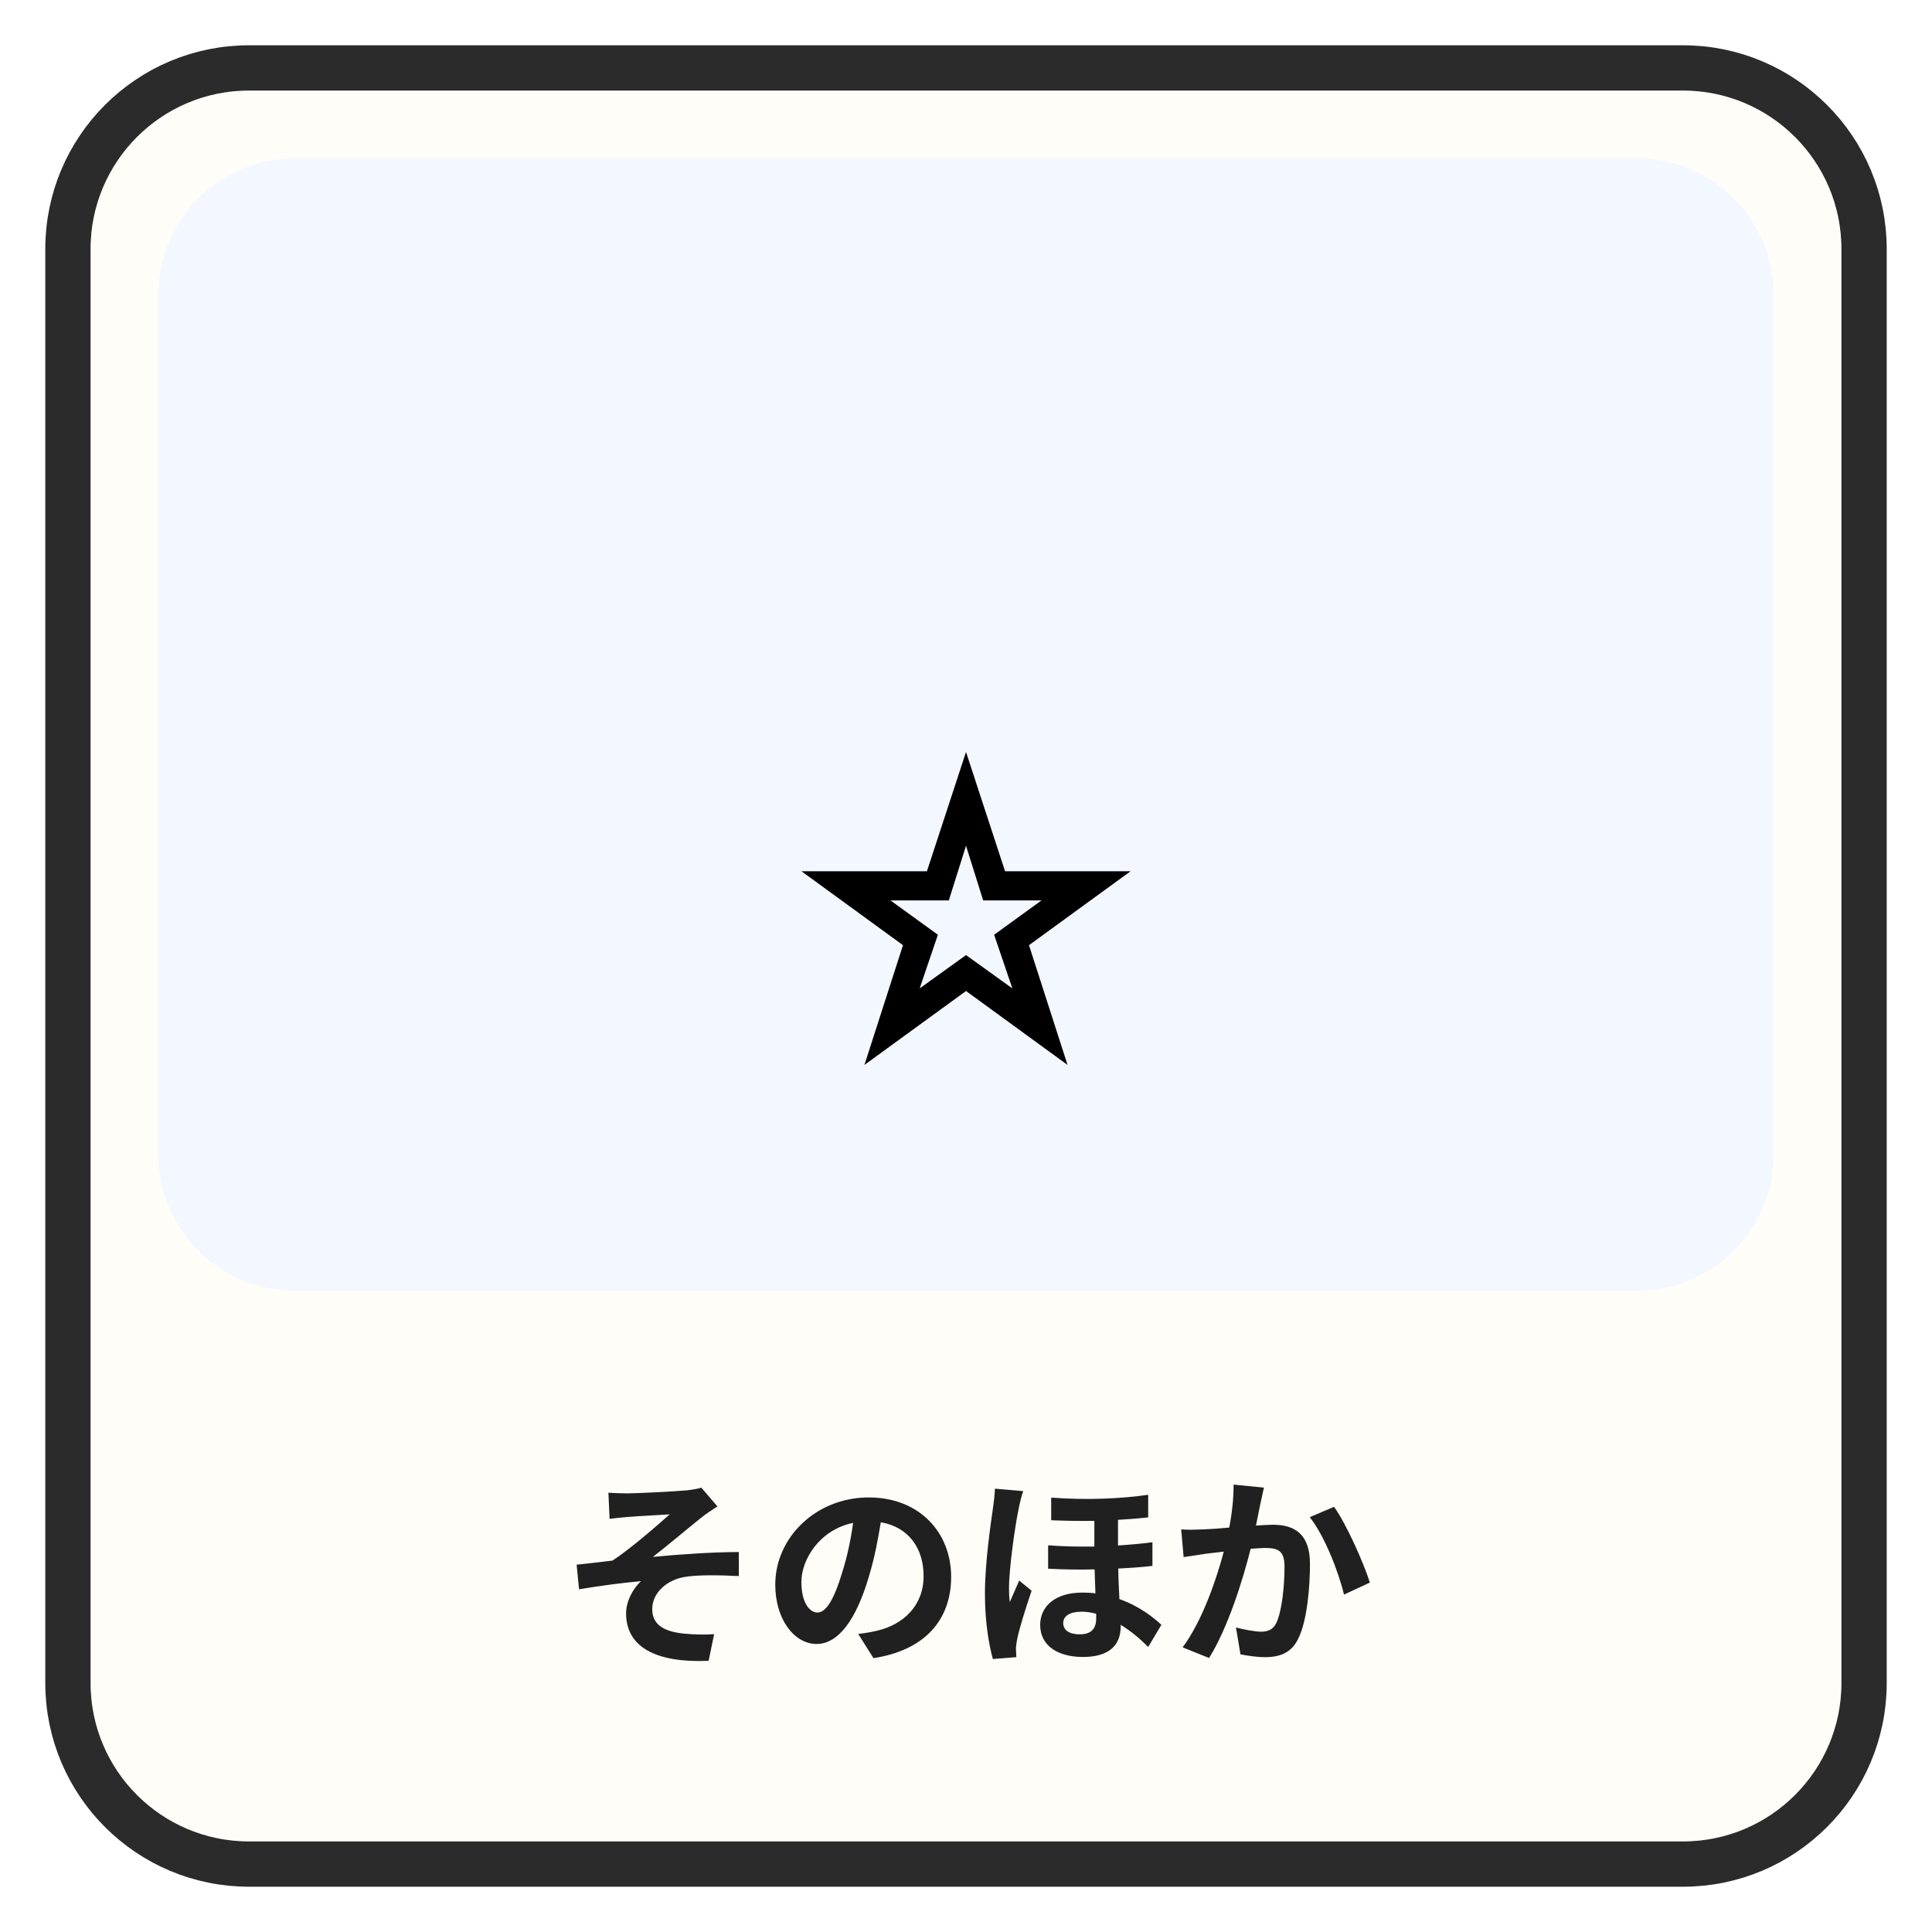
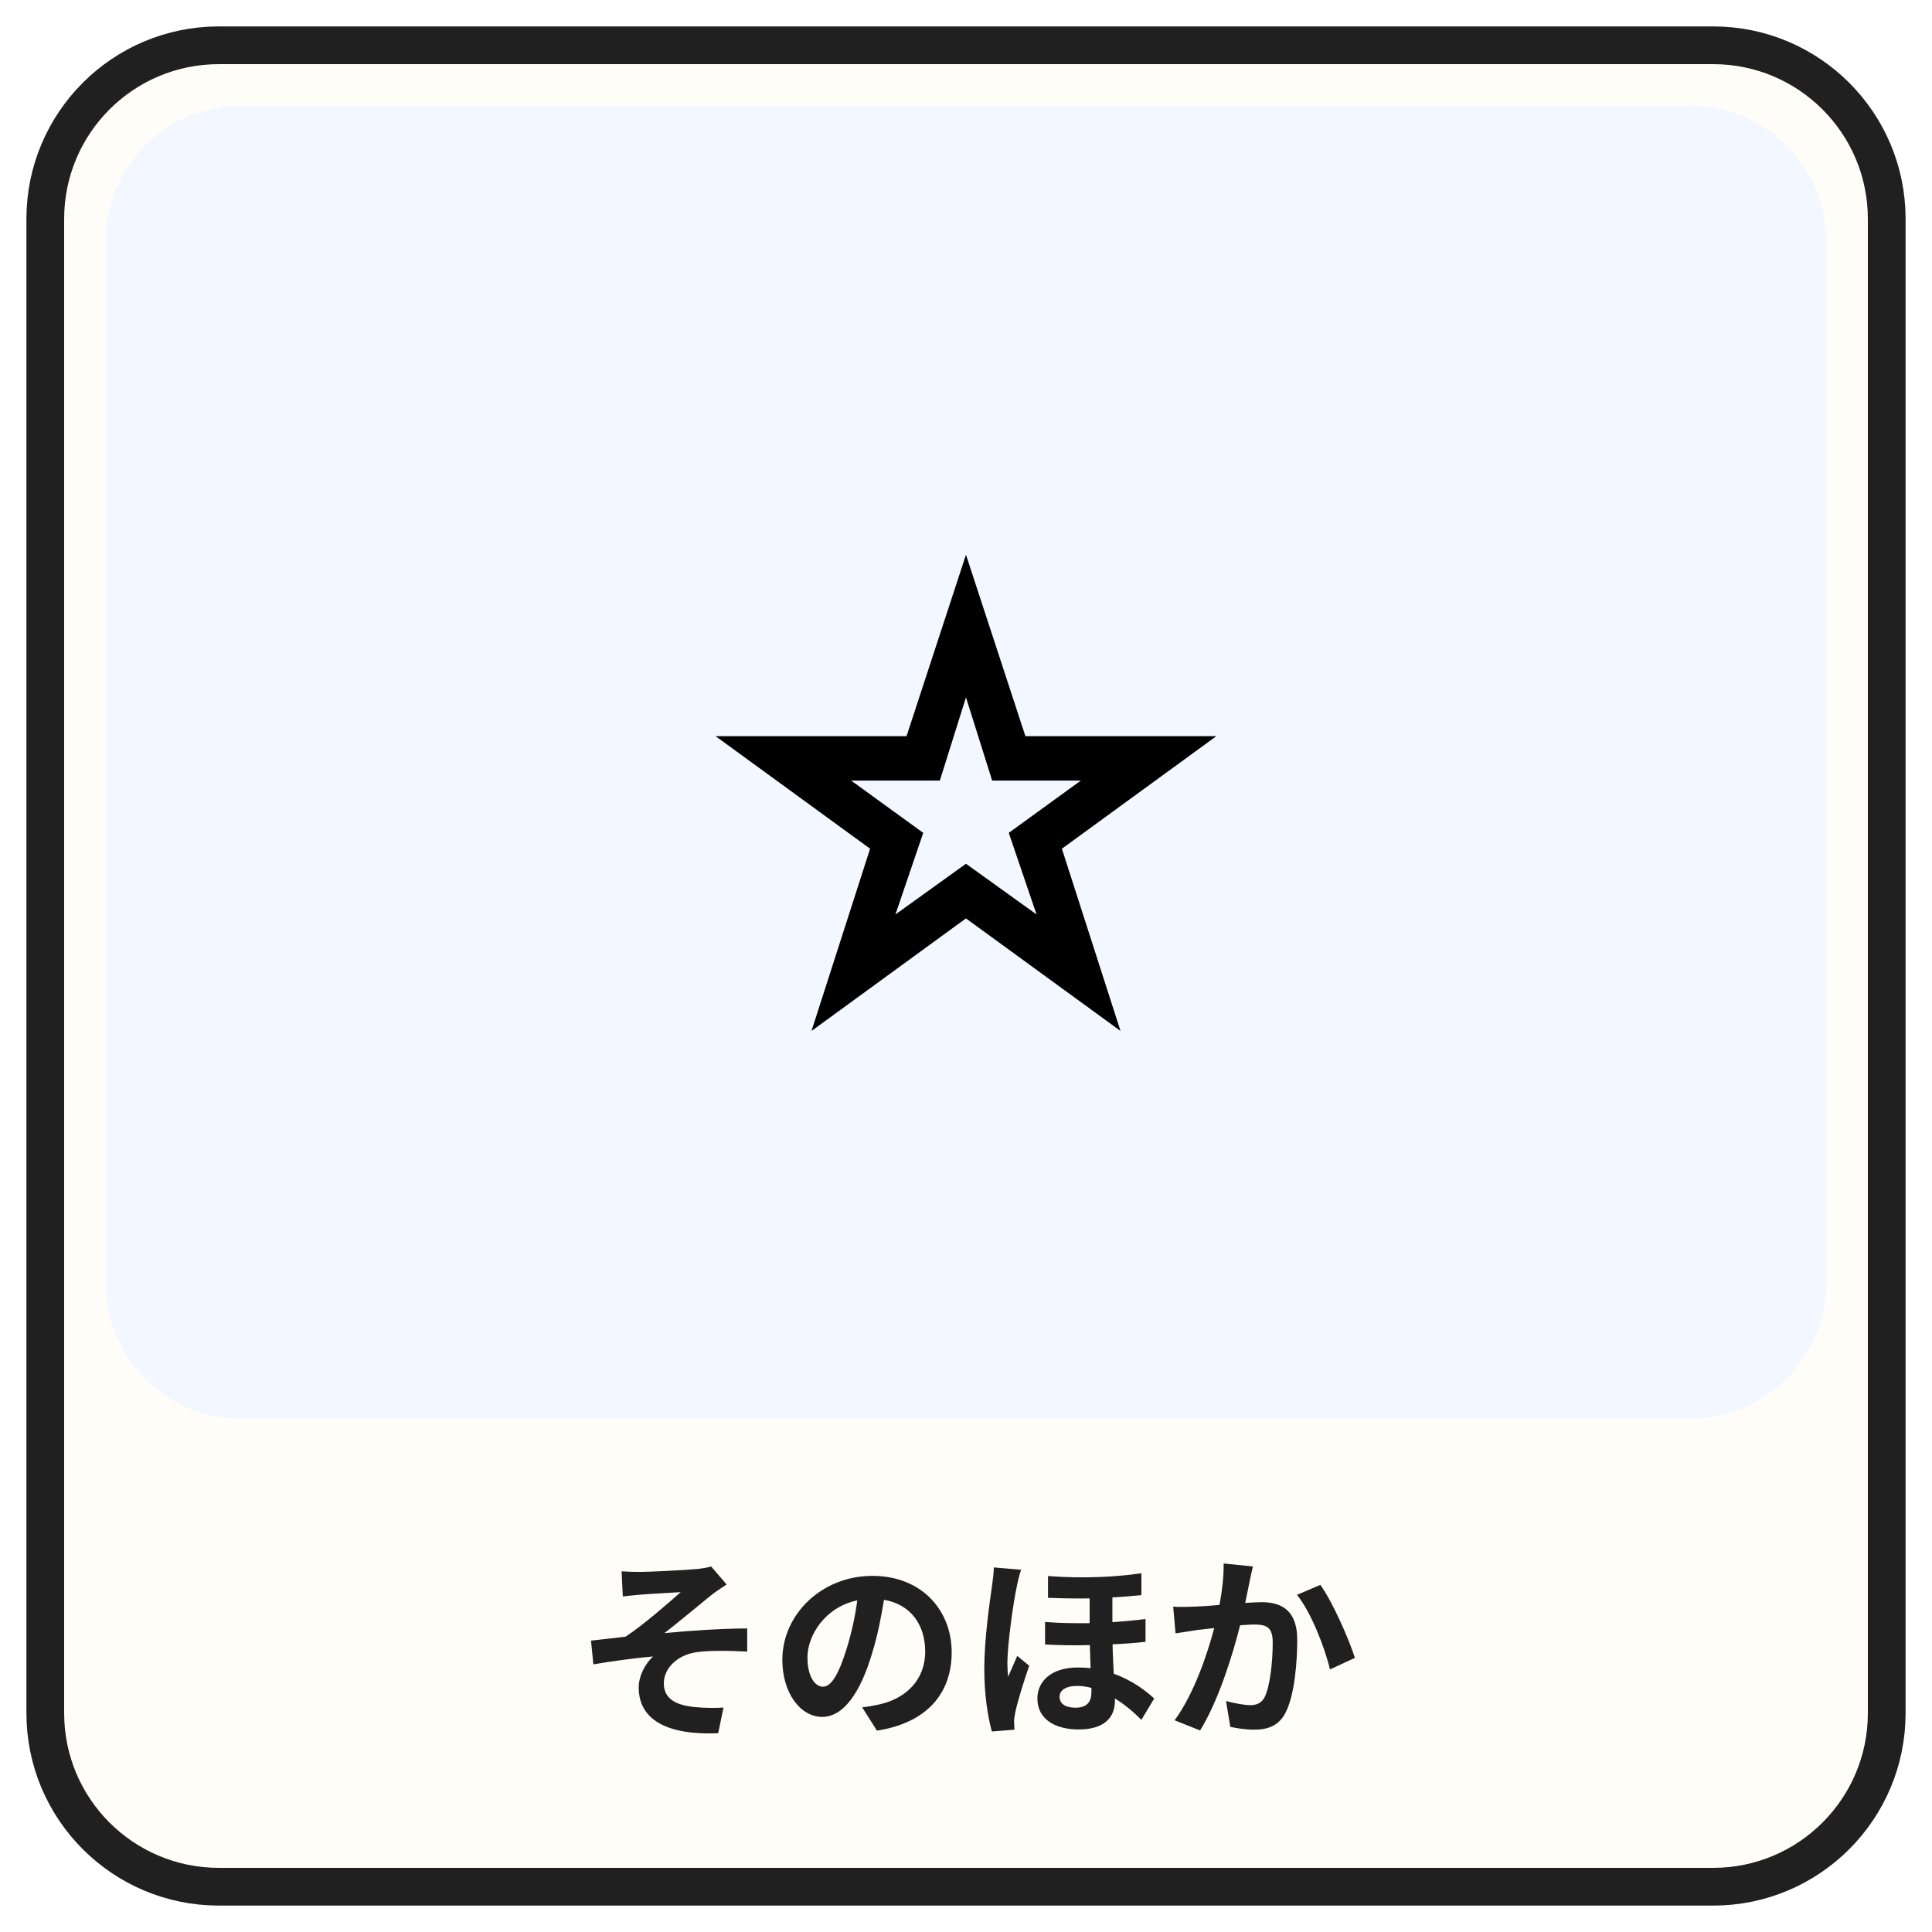
<svg xmlns="http://www.w3.org/2000/svg" width="512" height="512" viewBox="0 0 512 512">
-   <rect x="18" y="18" width="476" height="476" rx="48" fill="#fffdf8" stroke="#2b2b2b" stroke-width="12" />
-   <rect x="42" y="42" width="428" height="300" rx="36" fill="#f3f7ff" />
-   <text x="256" y="242" text-anchor="middle" dominant-baseline="middle" font-size="138" font-family="Apple Color Emoji, Segoe UI Emoji, Noto Color Emoji, sans-serif">⭐</text>
-   <text x="256" y="418" text-anchor="middle" dominant-baseline="middle" font-size="54" font-weight="700" font-family="Hiragino Sans, Yu Gothic, Meiryo, sans-serif" fill="#202020">そのほか</text>
+   <rect x="12" y="12" width="488" height="488" rx="46" fill="#fffdf8" stroke="#202020" stroke-width="10" />
+   <rect x="28" y="28" width="456" height="348" rx="36" fill="#f3f7ff" />
+   <text x="256" y="212" text-anchor="middle" dominant-baseline="middle" font-size="210" font-family="Apple Color Emoji, Segoe UI Emoji, Noto Color Emoji, sans-serif">⭐</text>
+   <text x="256" y="438" text-anchor="middle" dominant-baseline="middle" font-size="52" font-weight="800" font-family="Hiragino Sans, Yu Gothic, Meiryo, sans-serif" fill="#202020">そのほか</text>
</svg>
